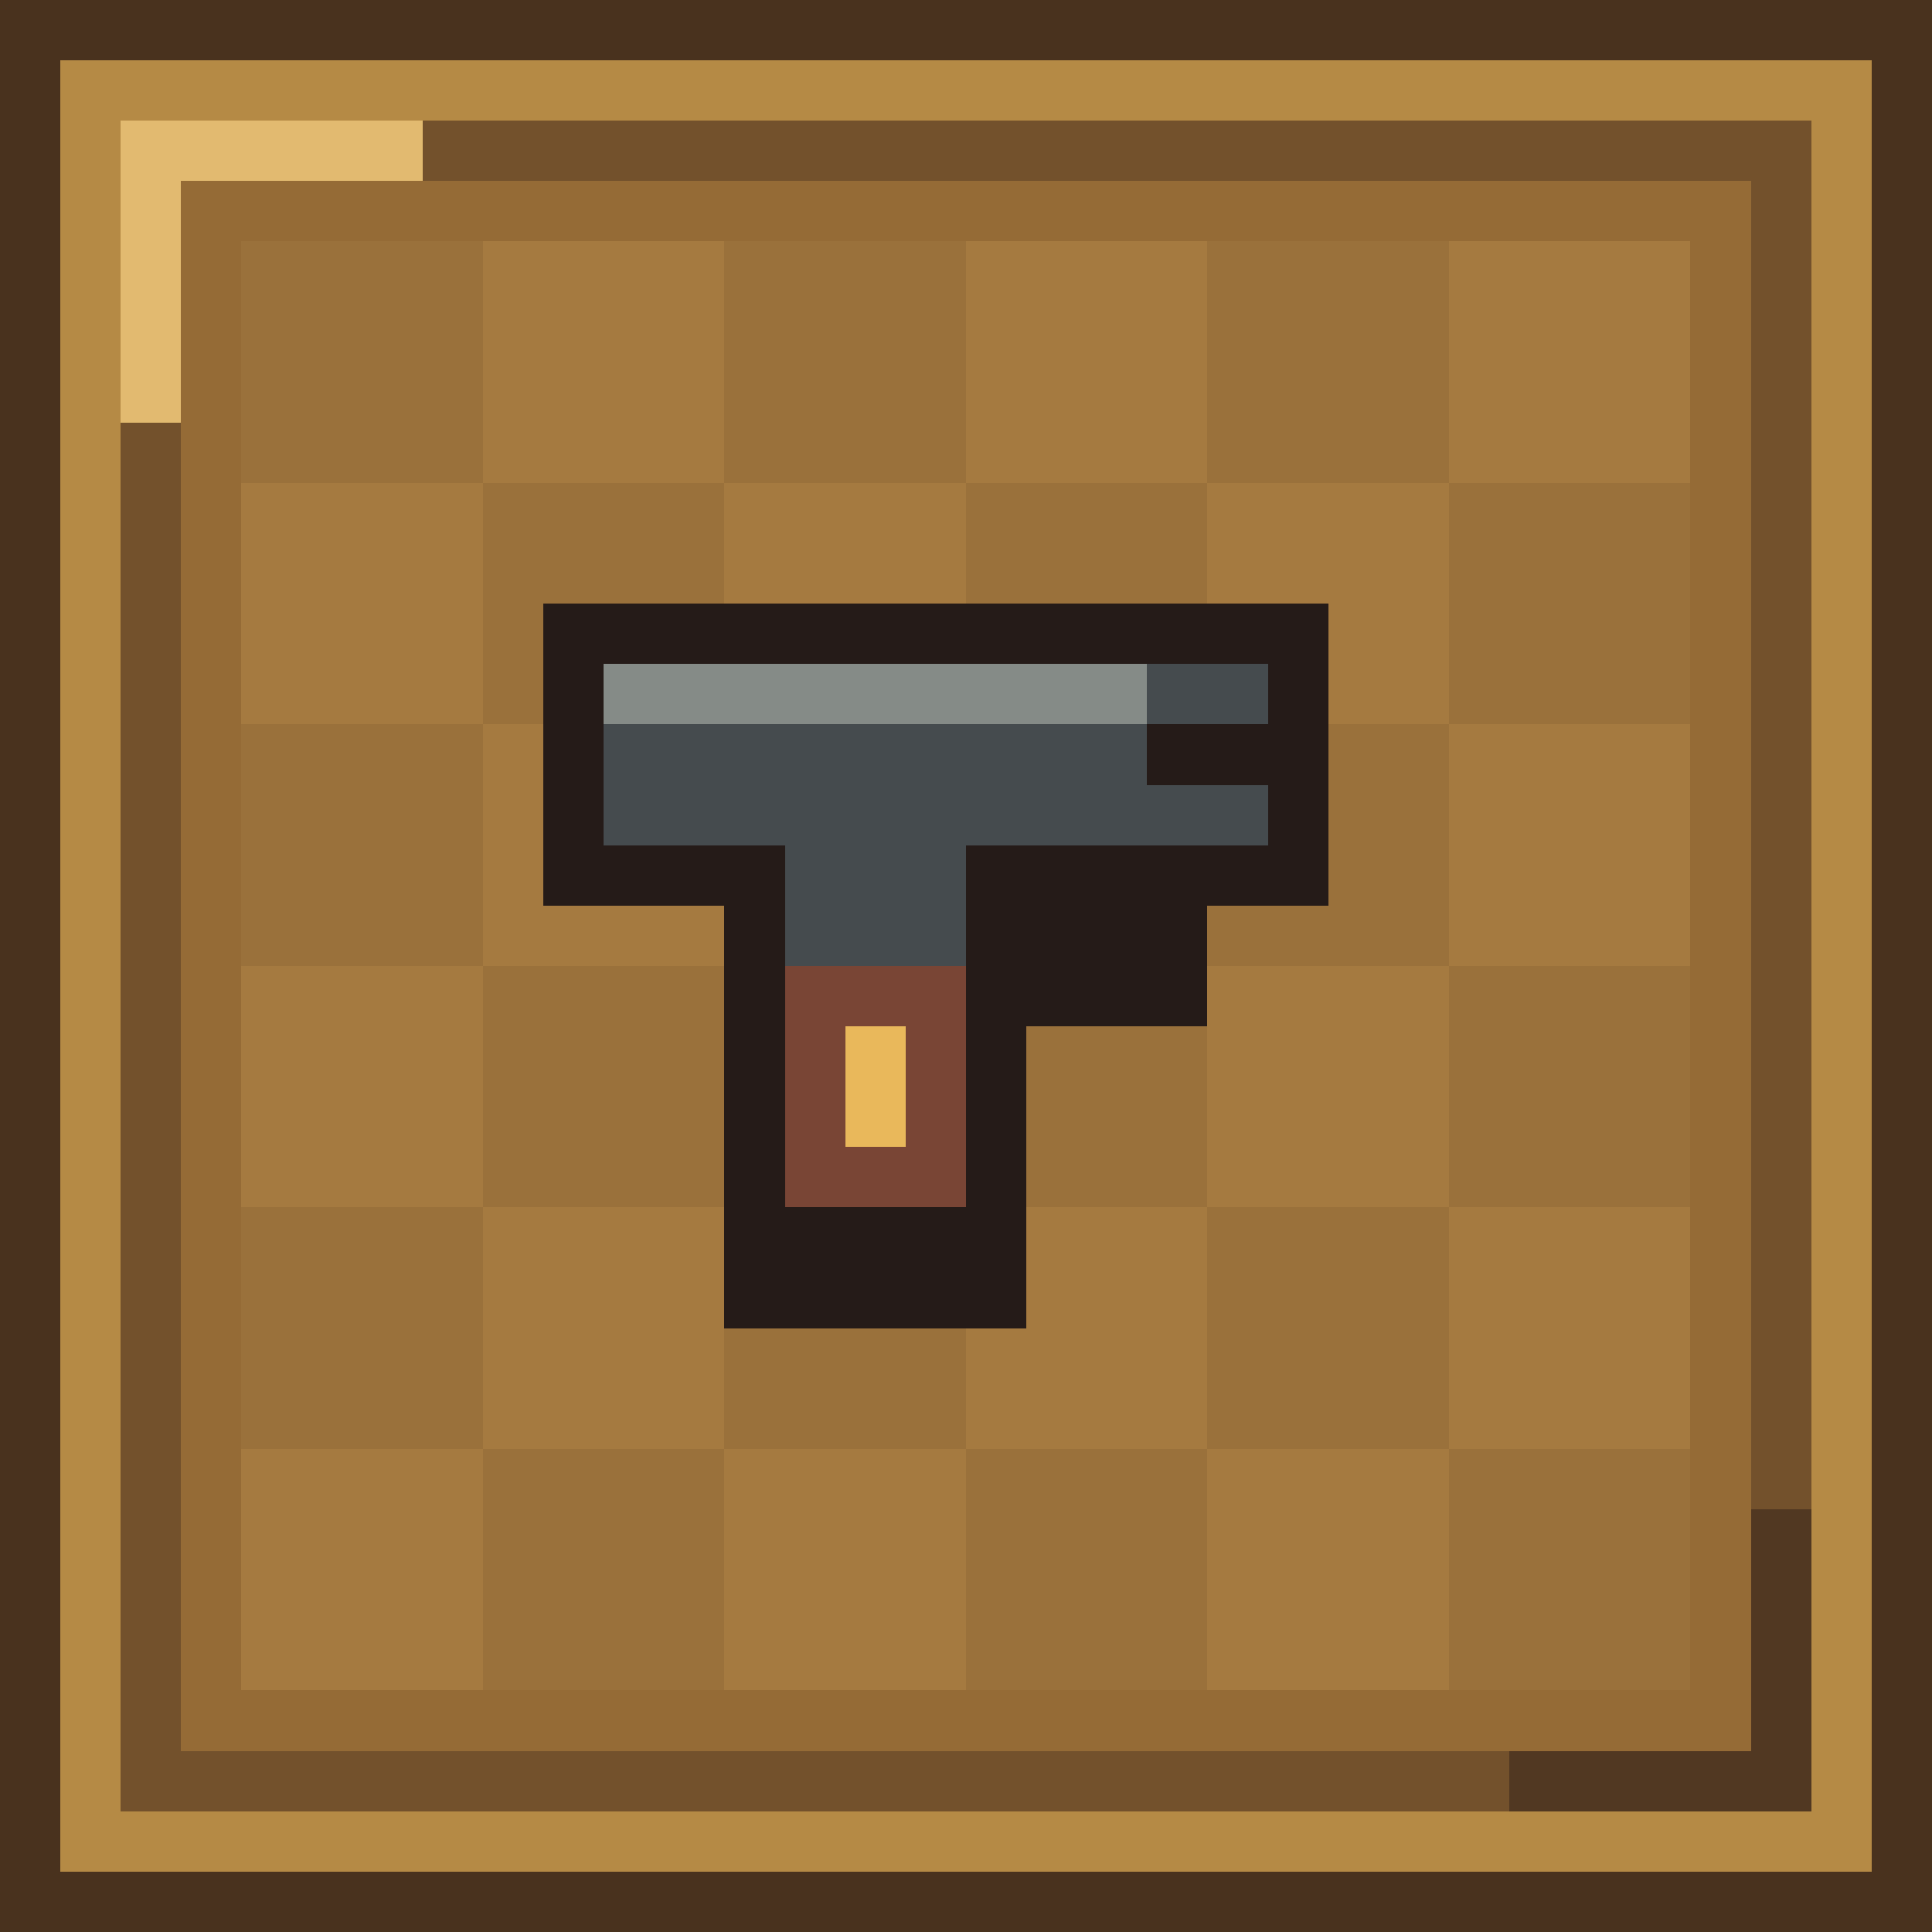
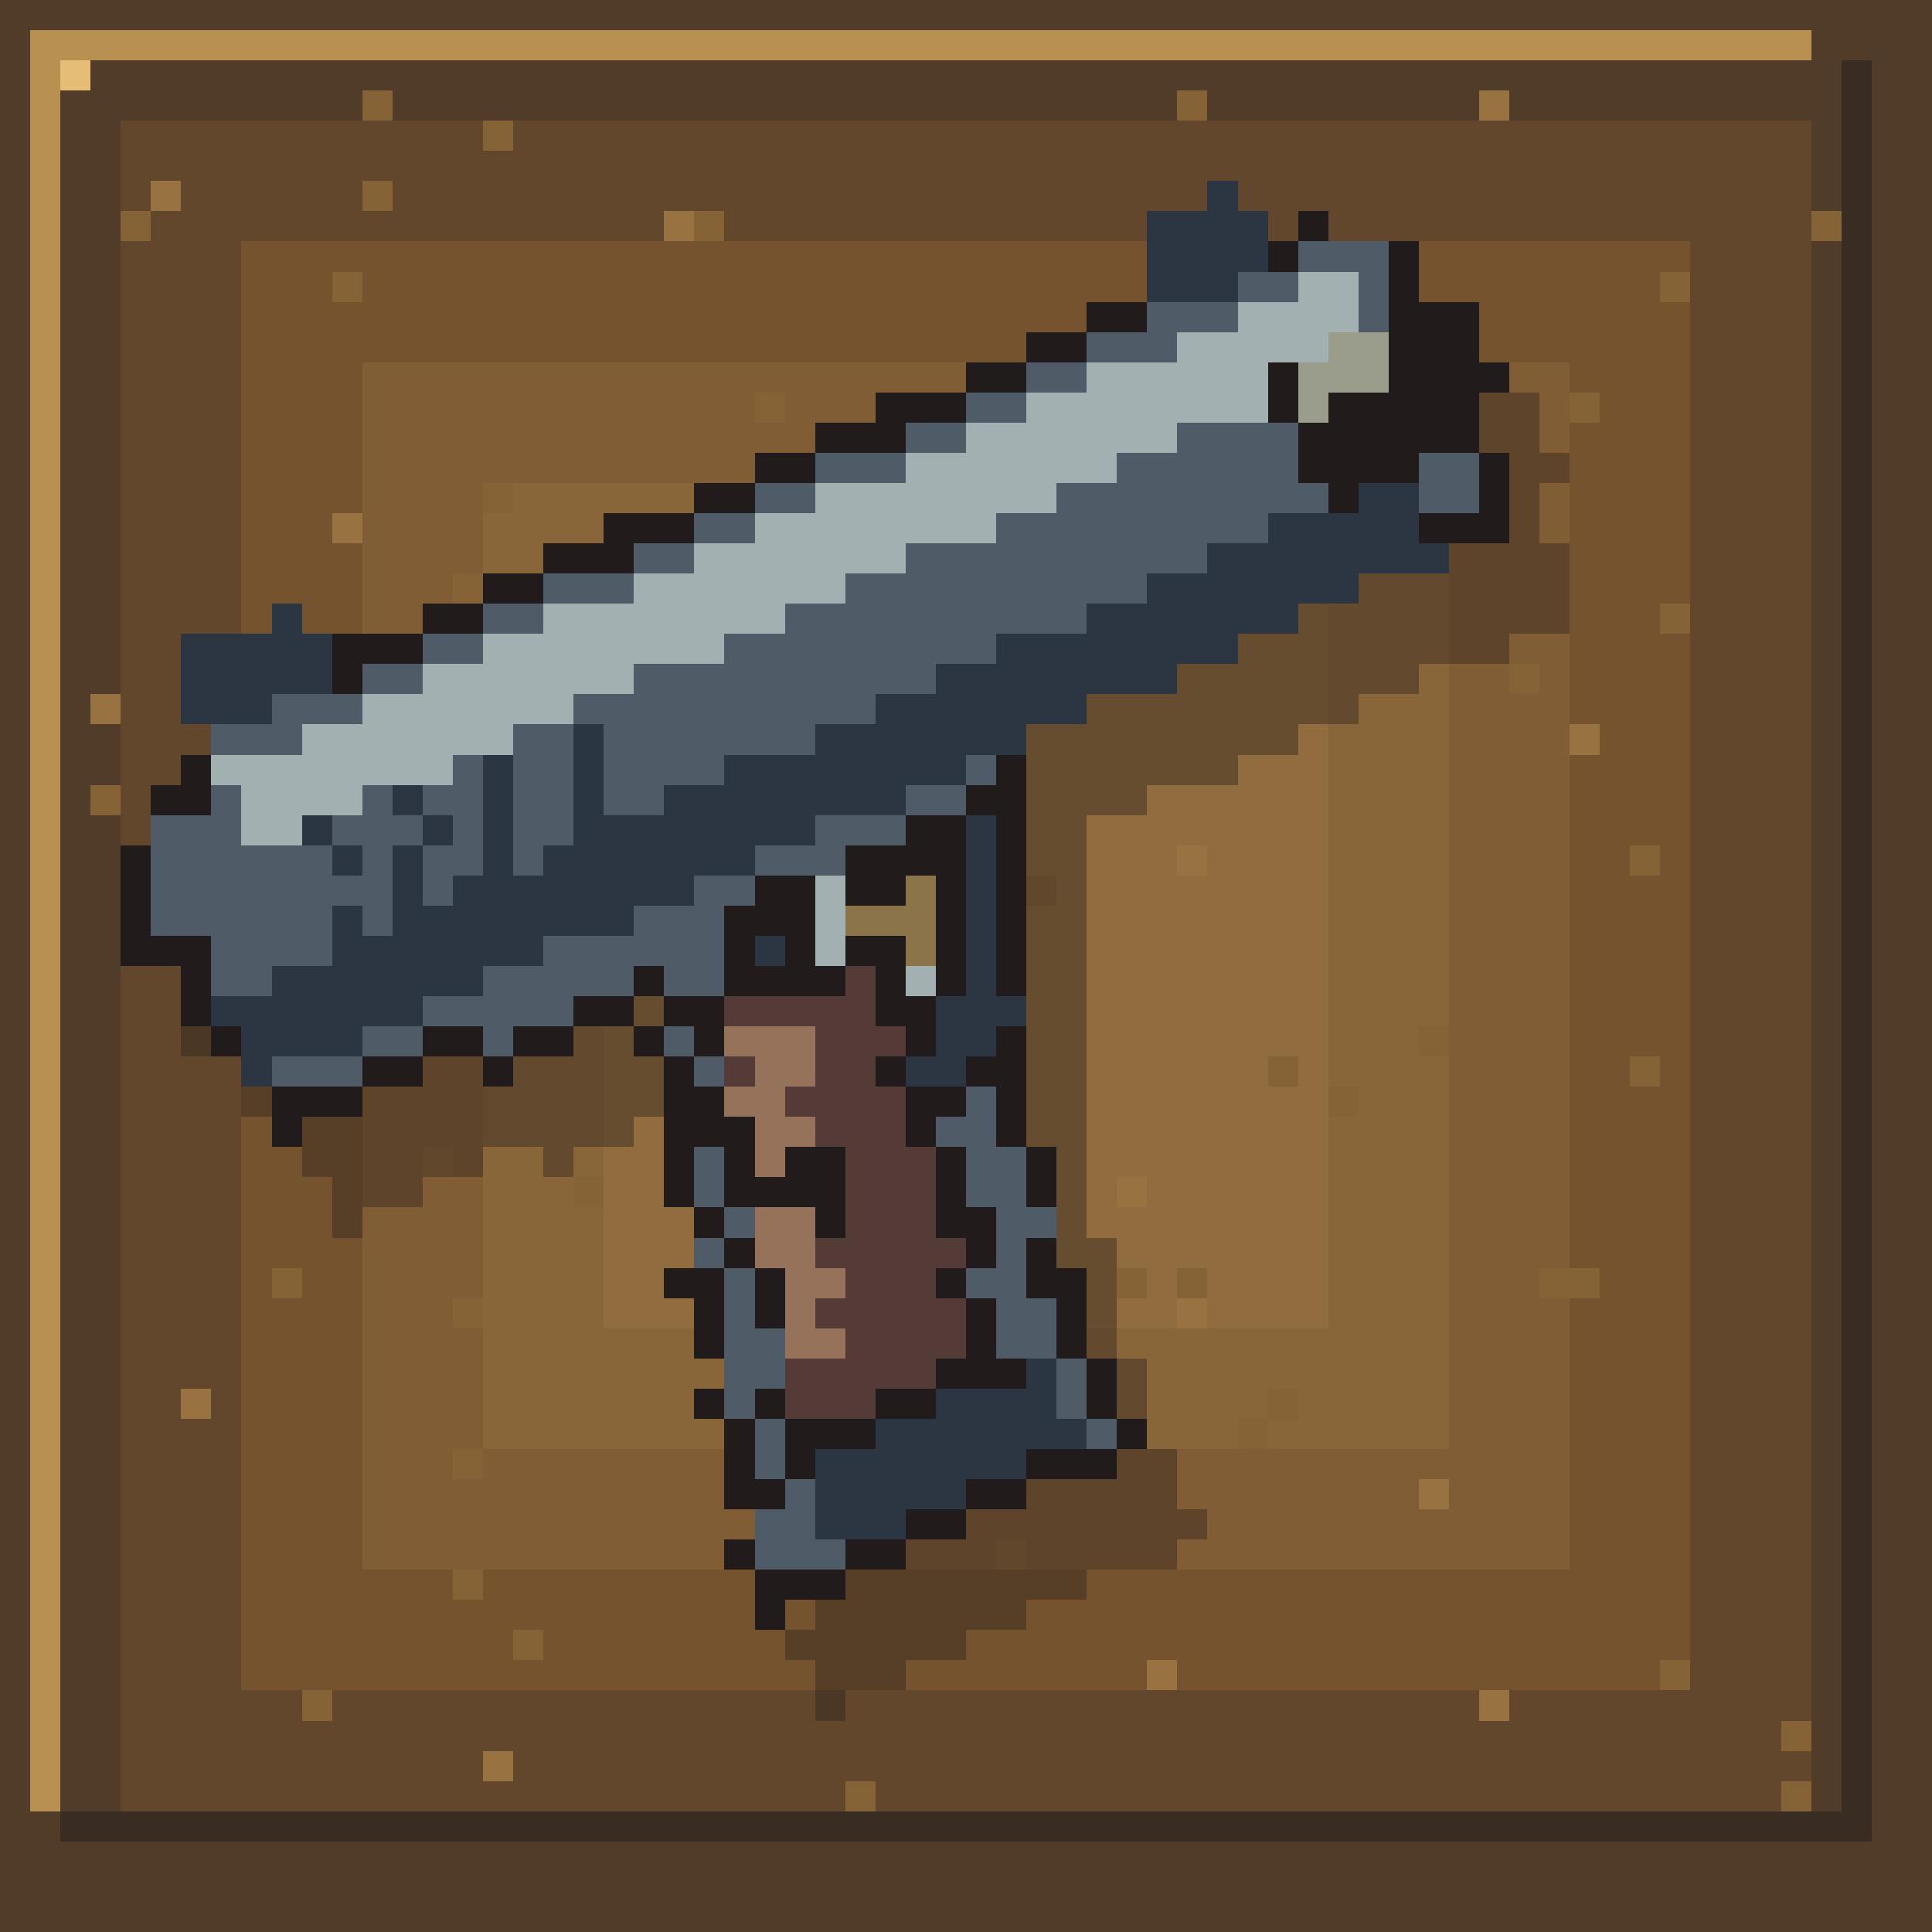
- <svg xmlns="http://www.w3.org/2000/svg" viewBox="0 0 32 32" width="32" height="32" shape-rendering="crispEdges">
-   <rect x="0" y="0" width="32" height="32" fill="#49321e" />
-   <rect x="1" y="1" width="30" height="30" fill="#b58a45" />
-   <rect x="2" y="2" width="28" height="28" fill="#73512c" />
-   <rect x="3" y="3" width="26" height="26" fill="#956b36" />
-   <rect x="4" y="4" width="24" height="24" fill="#a57a40" />
-   <rect x="4" y="4" width="4" height="4" fill="#9a713b" />
-   <rect x="12" y="4" width="4" height="4" fill="#9a713b" />
-   <rect x="20" y="4" width="4" height="4" fill="#9a713b" />
-   <rect x="8" y="8" width="4" height="4" fill="#9a713b" />
-   <rect x="16" y="8" width="4" height="4" fill="#9a713b" />
-   <rect x="24" y="8" width="4" height="4" fill="#9a713b" />
-   <rect x="4" y="12" width="4" height="4" fill="#9a713b" />
-   <rect x="12" y="12" width="4" height="4" fill="#9a713b" />
-   <rect x="20" y="12" width="4" height="4" fill="#9a713b" />
-   <rect x="8" y="16" width="4" height="4" fill="#9a713b" />
-   <rect x="16" y="16" width="4" height="4" fill="#9a713b" />
-   <rect x="24" y="16" width="4" height="4" fill="#9a713b" />
-   <rect x="4" y="20" width="4" height="4" fill="#9a713b" />
-   <rect x="12" y="20" width="4" height="4" fill="#9a713b" />
-   <rect x="20" y="20" width="4" height="4" fill="#9a713b" />
-   <rect x="8" y="24" width="4" height="4" fill="#9a713b" />
-   <rect x="16" y="24" width="4" height="4" fill="#9a713b" />
-   <rect x="24" y="24" width="4" height="4" fill="#9a713b" />
-   <rect x="2" y="2" width="5" height="1" fill="#e2ba70" />
-   <rect x="2" y="2" width="1" height="5" fill="#e2ba70" />
-   <rect x="25" y="29" width="5" height="1" fill="#513822" />
-   <rect x="29" y="25" width="1" height="5" fill="#513822" />
-   <rect x="9" y="10" width="13" height="5" fill="#251b18" />
-   <rect x="12" y="14" width="5" height="8" fill="#251b18" />
-   <rect x="17" y="14" width="3" height="3" fill="#251b18" />
-   <rect x="10" y="11" width="11" height="3" fill="#454b4e" />
-   <rect x="13" y="14" width="3" height="6" fill="#454b4e" />
-   <rect x="10" y="11" width="9" height="1" fill="#858b87" />
-   <rect x="13" y="16" width="3" height="4" fill="#794535" />
-   <rect x="14" y="17" width="1" height="2" fill="#e9b85b" />
-   <rect x="19" y="12" width="2" height="1" fill="#251b18" />
+ <svg xmlns="http://www.w3.org/2000/svg" viewBox="0 0 64 64" width="64" height="64" shape-rendering="crispEdges">
+   <rect x="0" y="0" width="64" height="1" fill="#513c29" />
+   <rect x="0" y="1" width="1" height="59" fill="#513c29" />
+   <rect x="1" y="1" width="59" height="1" fill="#b89051" />
+   <rect x="60" y="1" width="4" height="1" fill="#513c29" />
+   <rect x="1" y="2" width="1" height="58" fill="#b89051" />
+   <rect x="2" y="2" width="1" height="1" fill="#e5bd76" />
+   <rect x="3" y="2" width="58" height="1" fill="#513c29" />
+   <rect x="61" y="2" width="1" height="58" fill="#392c23" />
+   <rect x="62" y="2" width="2" height="59" fill="#513c29" />
+   <rect x="2" y="3" width="10" height="1" fill="#513c29" />
+   <rect x="12" y="3" width="1" height="1" fill="#866237" />
+   <rect x="13" y="3" width="26" height="1" fill="#513c29" />
+   <rect x="39" y="3" width="1" height="1" fill="#866237" />
+   <rect x="40" y="3" width="9" height="1" fill="#513c29" />
+   <rect x="49" y="3" width="1" height="1" fill="#987241" />
+   <rect x="50" y="3" width="11" height="1" fill="#513c29" />
+   <rect x="2" y="4" width="2" height="19" fill="#513c29" />
+   <rect x="4" y="4" width="12" height="1" fill="#62472d" />
+   <rect x="16" y="4" width="1" height="1" fill="#866237" />
+   <rect x="17" y="4" width="43" height="1" fill="#62472d" />
+   <rect x="60" y="4" width="1" height="3" fill="#513c29" />
+   <rect x="4" y="5" width="56" height="1" fill="#62472d" />
+   <rect x="4" y="6" width="1" height="1" fill="#62472d" />
+   <rect x="5" y="6" width="1" height="1" fill="#987241" />
+   <rect x="6" y="6" width="6" height="1" fill="#62472d" />
+   <rect x="12" y="6" width="1" height="1" fill="#866237" />
+   <rect x="13" y="6" width="27" height="1" fill="#62472d" />
+   <rect x="40" y="6" width="1" height="1" fill="#2c3542" />
+   <rect x="41" y="6" width="19" height="1" fill="#62472d" />
+   <rect x="4" y="7" width="1" height="1" fill="#866237" />
+   <rect x="5" y="7" width="17" height="1" fill="#62472d" />
+   <rect x="22" y="7" width="1" height="1" fill="#987241" />
+   <rect x="23" y="7" width="1" height="1" fill="#866237" />
+   <rect x="24" y="7" width="14" height="1" fill="#62472d" />
+   <rect x="38" y="7" width="4" height="2" fill="#2c3542" />
+   <rect x="42" y="7" width="1" height="1" fill="#62472d" />
+   <rect x="43" y="7" width="1" height="1" fill="#211b1b" />
+   <rect x="44" y="7" width="16" height="1" fill="#62472d" />
+   <rect x="60" y="7" width="1" height="1" fill="#866237" />
+   <rect x="4" y="8" width="4" height="13" fill="#62472d" />
+   <rect x="8" y="8" width="30" height="1" fill="#75532f" />
+   <rect x="42" y="8" width="1" height="1" fill="#211b1b" />
+   <rect x="43" y="8" width="3" height="1" fill="#505b68" />
+   <rect x="46" y="8" width="1" height="2" fill="#211b1b" />
+   <rect x="47" y="8" width="9" height="1" fill="#75532f" />
+   <rect x="56" y="8" width="4" height="48" fill="#62472d" />
+   <rect x="60" y="8" width="1" height="52" fill="#513c29" />
+   <rect x="8" y="9" width="3" height="1" fill="#75532f" />
+   <rect x="11" y="9" width="1" height="1" fill="#866237" />
+   <rect x="12" y="9" width="26" height="1" fill="#75532f" />
+   <rect x="38" y="9" width="3" height="1" fill="#2c3542" />
+   <rect x="41" y="9" width="2" height="1" fill="#505b68" />
+   <rect x="43" y="9" width="2" height="1" fill="#a2b0b1" />
+   <rect x="45" y="9" width="1" height="2" fill="#505b68" />
+   <rect x="47" y="9" width="8" height="1" fill="#75532f" />
+   <rect x="55" y="9" width="1" height="1" fill="#866237" />
+   <rect x="8" y="10" width="28" height="1" fill="#75532f" />
+   <rect x="36" y="10" width="2" height="1" fill="#211b1b" />
+   <rect x="38" y="10" width="3" height="1" fill="#505b68" />
+   <rect x="41" y="10" width="4" height="1" fill="#a2b0b1" />
+   <rect x="46" y="10" width="3" height="2" fill="#211b1b" />
+   <rect x="49" y="10" width="7" height="2" fill="#75532f" />
+   <rect x="8" y="11" width="26" height="1" fill="#75532f" />
+   <rect x="34" y="11" width="2" height="1" fill="#211b1b" />
+   <rect x="36" y="11" width="3" height="1" fill="#505b68" />
+   <rect x="39" y="11" width="5" height="1" fill="#a2b0b1" />
+   <rect x="44" y="11" width="2" height="1" fill="#9b9d8c" />
+   <rect x="8" y="12" width="4" height="5" fill="#75532f" />
+   <rect x="12" y="12" width="20" height="1" fill="#805d35" />
+   <rect x="32" y="12" width="2" height="1" fill="#211b1b" />
+   <rect x="34" y="12" width="2" height="1" fill="#505b68" />
+   <rect x="36" y="12" width="6" height="1" fill="#a2b0b1" />
+   <rect x="42" y="12" width="1" height="2" fill="#211b1b" />
+   <rect x="43" y="12" width="3" height="1" fill="#9b9d8c" />
+   <rect x="46" y="12" width="4" height="1" fill="#211b1b" />
+   <rect x="50" y="12" width="2" height="1" fill="#805d35" />
+   <rect x="52" y="12" width="4" height="1" fill="#75532f" />
+   <rect x="12" y="13" width="13" height="1" fill="#805d35" />
+   <rect x="25" y="13" width="1" height="1" fill="#866237" />
+   <rect x="26" y="13" width="3" height="1" fill="#805d35" />
+   <rect x="29" y="13" width="3" height="1" fill="#211b1b" />
+   <rect x="32" y="13" width="2" height="1" fill="#505b68" />
+   <rect x="34" y="13" width="8" height="1" fill="#a2b0b1" />
+   <rect x="43" y="13" width="1" height="1" fill="#9b9d8c" />
+   <rect x="44" y="13" width="5" height="1" fill="#211b1b" />
+   <rect x="49" y="13" width="2" height="2" fill="#5d442a" />
+   <rect x="51" y="13" width="1" height="2" fill="#805d35" />
+   <rect x="52" y="13" width="1" height="1" fill="#866237" />
+   <rect x="53" y="13" width="3" height="1" fill="#75532f" />
+   <rect x="12" y="14" width="15" height="1" fill="#805d35" />
+   <rect x="27" y="14" width="3" height="1" fill="#211b1b" />
+   <rect x="30" y="14" width="2" height="1" fill="#505b68" />
+   <rect x="32" y="14" width="7" height="1" fill="#a2b0b1" />
+   <rect x="39" y="14" width="4" height="1" fill="#505b68" />
+   <rect x="43" y="14" width="6" height="1" fill="#211b1b" />
+   <rect x="52" y="14" width="4" height="6" fill="#75532f" />
+   <rect x="12" y="15" width="13" height="1" fill="#805d35" />
+   <rect x="25" y="15" width="2" height="1" fill="#211b1b" />
+   <rect x="27" y="15" width="3" height="1" fill="#505b68" />
+   <rect x="30" y="15" width="7" height="1" fill="#a2b0b1" />
+   <rect x="37" y="15" width="6" height="1" fill="#505b68" />
+   <rect x="43" y="15" width="4" height="1" fill="#211b1b" />
+   <rect x="47" y="15" width="2" height="2" fill="#505b68" />
+   <rect x="49" y="15" width="1" height="2" fill="#211b1b" />
+   <rect x="50" y="15" width="2" height="1" fill="#5d442a" />
+   <rect x="12" y="16" width="4" height="3" fill="#805d35" />
+   <rect x="16" y="16" width="1" height="1" fill="#866237" />
+   <rect x="17" y="16" width="6" height="1" fill="#89653a" />
+   <rect x="23" y="16" width="2" height="1" fill="#211b1b" />
+   <rect x="25" y="16" width="2" height="1" fill="#505b68" />
+   <rect x="27" y="16" width="8" height="1" fill="#a2b0b1" />
+   <rect x="35" y="16" width="9" height="1" fill="#505b68" />
+   <rect x="44" y="16" width="1" height="1" fill="#211b1b" />
+   <rect x="45" y="16" width="2" height="1" fill="#2c3542" />
+   <rect x="50" y="16" width="1" height="2" fill="#5d442a" />
+   <rect x="51" y="16" width="1" height="2" fill="#805d35" />
+   <rect x="8" y="17" width="3" height="1" fill="#75532f" />
+   <rect x="11" y="17" width="1" height="1" fill="#987241" />
+   <rect x="16" y="17" width="4" height="1" fill="#89653a" />
+   <rect x="20" y="17" width="3" height="1" fill="#211b1b" />
+   <rect x="23" y="17" width="2" height="1" fill="#505b68" />
+   <rect x="25" y="17" width="8" height="1" fill="#a2b0b1" />
+   <rect x="33" y="17" width="9" height="1" fill="#505b68" />
+   <rect x="42" y="17" width="5" height="1" fill="#2c3542" />
+   <rect x="47" y="17" width="3" height="1" fill="#211b1b" />
+   <rect x="8" y="18" width="4" height="2" fill="#75532f" />
+   <rect x="16" y="18" width="2" height="1" fill="#89653a" />
+   <rect x="18" y="18" width="3" height="1" fill="#211b1b" />
+   <rect x="21" y="18" width="2" height="1" fill="#505b68" />
+   <rect x="23" y="18" width="7" height="1" fill="#a2b0b1" />
+   <rect x="30" y="18" width="10" height="1" fill="#505b68" />
+   <rect x="40" y="18" width="8" height="1" fill="#2c3542" />
+   <rect x="48" y="18" width="4" height="3" fill="#5d442a" />
+   <rect x="12" y="19" width="3" height="1" fill="#805d35" />
+   <rect x="15" y="19" width="1" height="1" fill="#866237" />
+   <rect x="16" y="19" width="2" height="1" fill="#211b1b" />
+   <rect x="18" y="19" width="3" height="1" fill="#505b68" />
+   <rect x="21" y="19" width="7" height="1" fill="#a2b0b1" />
+   <rect x="28" y="19" width="10" height="1" fill="#505b68" />
+   <rect x="38" y="19" width="7" height="1" fill="#2c3542" />
+   <rect x="45" y="19" width="3" height="1" fill="#63492d" />
+   <rect x="8" y="20" width="1" height="1" fill="#75532f" />
+   <rect x="9" y="20" width="1" height="1" fill="#2c3542" />
+   <rect x="10" y="20" width="2" height="1" fill="#75532f" />
+   <rect x="12" y="20" width="2" height="1" fill="#805d35" />
+   <rect x="14" y="20" width="2" height="1" fill="#211b1b" />
+   <rect x="16" y="20" width="2" height="1" fill="#505b68" />
+   <rect x="18" y="20" width="8" height="1" fill="#a2b0b1" />
+   <rect x="26" y="20" width="10" height="1" fill="#505b68" />
+   <rect x="36" y="20" width="7" height="1" fill="#2c3542" />
+   <rect x="43" y="20" width="1" height="1" fill="#674d2f" />
+   <rect x="44" y="20" width="4" height="2" fill="#63492d" />
+   <rect x="52" y="20" width="3" height="1" fill="#75532f" />
+   <rect x="55" y="20" width="1" height="1" fill="#866237" />
+   <rect x="4" y="21" width="2" height="3" fill="#62472d" />
+   <rect x="6" y="21" width="5" height="2" fill="#2c3542" />
+   <rect x="11" y="21" width="3" height="1" fill="#211b1b" />
+   <rect x="14" y="21" width="2" height="1" fill="#505b68" />
+   <rect x="16" y="21" width="8" height="1" fill="#a2b0b1" />
+   <rect x="24" y="21" width="9" height="1" fill="#505b68" />
+   <rect x="33" y="21" width="8" height="1" fill="#2c3542" />
+   <rect x="41" y="21" width="3" height="1" fill="#674d2f" />
+   <rect x="48" y="21" width="2" height="1" fill="#5d442a" />
+   <rect x="50" y="21" width="2" height="1" fill="#805d35" />
+   <rect x="52" y="21" width="4" height="3" fill="#75532f" />
+   <rect x="11" y="22" width="1" height="1" fill="#211b1b" />
+   <rect x="12" y="22" width="2" height="1" fill="#505b68" />
+   <rect x="14" y="22" width="7" height="1" fill="#a2b0b1" />
+   <rect x="21" y="22" width="10" height="1" fill="#505b68" />
+   <rect x="31" y="22" width="8" height="1" fill="#2c3542" />
+   <rect x="39" y="22" width="5" height="1" fill="#674d2f" />
+   <rect x="44" y="22" width="3" height="1" fill="#63492d" />
+   <rect x="47" y="22" width="1" height="1" fill="#89653a" />
+   <rect x="48" y="22" width="2" height="1" fill="#805d35" />
+   <rect x="50" y="22" width="1" height="1" fill="#866237" />
+   <rect x="51" y="22" width="1" height="1" fill="#805d35" />
+   <rect x="2" y="23" width="1" height="1" fill="#513c29" />
+   <rect x="3" y="23" width="1" height="1" fill="#987241" />
+   <rect x="6" y="23" width="3" height="1" fill="#2c3542" />
+   <rect x="9" y="23" width="3" height="1" fill="#505b68" />
+   <rect x="12" y="23" width="7" height="1" fill="#a2b0b1" />
+   <rect x="19" y="23" width="10" height="1" fill="#505b68" />
+   <rect x="29" y="23" width="7" height="1" fill="#2c3542" />
+   <rect x="36" y="23" width="8" height="1" fill="#674d2f" />
+   <rect x="44" y="23" width="1" height="1" fill="#63492d" />
+   <rect x="45" y="23" width="3" height="1" fill="#89653a" />
+   <rect x="48" y="23" width="4" height="19" fill="#805d35" />
+   <rect x="2" y="24" width="2" height="2" fill="#513c29" />
+   <rect x="4" y="24" width="3" height="1" fill="#62472d" />
+   <rect x="7" y="24" width="3" height="1" fill="#505b68" />
+   <rect x="10" y="24" width="7" height="1" fill="#a2b0b1" />
+   <rect x="17" y="24" width="2" height="4" fill="#505b68" />
+   <rect x="19" y="24" width="1" height="3" fill="#2c3542" />
+   <rect x="20" y="24" width="7" height="1" fill="#505b68" />
+   <rect x="27" y="24" width="7" height="1" fill="#2c3542" />
+   <rect x="34" y="24" width="9" height="1" fill="#674d2f" />
+   <rect x="43" y="24" width="1" height="1" fill="#906c3e" />
+   <rect x="44" y="24" width="4" height="10" fill="#89653a" />
+   <rect x="52" y="24" width="1" height="1" fill="#987241" />
+   <rect x="53" y="24" width="3" height="1" fill="#75532f" />
+   <rect x="4" y="25" width="2" height="1" fill="#62472d" />
+   <rect x="6" y="25" width="1" height="1" fill="#211b1b" />
+   <rect x="7" y="25" width="8" height="1" fill="#a2b0b1" />
+   <rect x="15" y="25" width="1" height="1" fill="#505b68" />
+   <rect x="16" y="25" width="1" height="4" fill="#2c3542" />
+   <rect x="20" y="25" width="4" height="1" fill="#505b68" />
+   <rect x="24" y="25" width="8" height="1" fill="#2c3542" />
+   <rect x="32" y="25" width="1" height="1" fill="#505b68" />
+   <rect x="33" y="25" width="1" height="1" fill="#211b1b" />
+   <rect x="34" y="25" width="7" height="1" fill="#674d2f" />
+   <rect x="41" y="25" width="3" height="1" fill="#906c3e" />
+   <rect x="52" y="25" width="4" height="3" fill="#75532f" />
+   <rect x="2" y="26" width="1" height="1" fill="#513c29" />
+   <rect x="3" y="26" width="1" height="1" fill="#866237" />
+   <rect x="4" y="26" width="1" height="2" fill="#62472d" />
+   <rect x="5" y="26" width="2" height="1" fill="#211b1b" />
+   <rect x="7" y="26" width="1" height="1" fill="#505b68" />
+   <rect x="8" y="26" width="4" height="1" fill="#a2b0b1" />
+   <rect x="12" y="26" width="1" height="1" fill="#505b68" />
+   <rect x="13" y="26" width="1" height="1" fill="#2c3542" />
+   <rect x="14" y="26" width="2" height="1" fill="#505b68" />
+   <rect x="20" y="26" width="2" height="1" fill="#505b68" />
+   <rect x="22" y="26" width="8" height="1" fill="#2c3542" />
+   <rect x="30" y="26" width="2" height="1" fill="#505b68" />
+   <rect x="32" y="26" width="2" height="1" fill="#211b1b" />
+   <rect x="34" y="26" width="4" height="1" fill="#674d2f" />
+   <rect x="38" y="26" width="6" height="1" fill="#906c3e" />
+   <rect x="2" y="27" width="2" height="33" fill="#513c29" />
+   <rect x="5" y="27" width="3" height="1" fill="#505b68" />
+   <rect x="8" y="27" width="2" height="1" fill="#a2b0b1" />
+   <rect x="10" y="27" width="1" height="1" fill="#2c3542" />
+   <rect x="11" y="27" width="3" height="1" fill="#505b68" />
+   <rect x="14" y="27" width="1" height="1" fill="#2c3542" />
+   <rect x="15" y="27" width="1" height="1" fill="#505b68" />
+   <rect x="19" y="27" width="8" height="1" fill="#2c3542" />
+   <rect x="27" y="27" width="3" height="1" fill="#505b68" />
+   <rect x="30" y="27" width="2" height="1" fill="#211b1b" />
+   <rect x="32" y="27" width="1" height="6" fill="#2c3542" />
+   <rect x="33" y="27" width="1" height="6" fill="#211b1b" />
+   <rect x="34" y="27" width="2" height="2" fill="#674d2f" />
+   <rect x="36" y="27" width="8" height="1" fill="#906c3e" />
+   <rect x="4" y="28" width="1" height="3" fill="#211b1b" />
+   <rect x="5" y="28" width="6" height="1" fill="#505b68" />
+   <rect x="11" y="28" width="1" height="1" fill="#2c3542" />
+   <rect x="12" y="28" width="1" height="1" fill="#505b68" />
+   <rect x="13" y="28" width="1" height="2" fill="#2c3542" />
+   <rect x="14" y="28" width="2" height="1" fill="#505b68" />
+   <rect x="17" y="28" width="1" height="1" fill="#505b68" />
+   <rect x="18" y="28" width="7" height="1" fill="#2c3542" />
+   <rect x="25" y="28" width="3" height="1" fill="#505b68" />
+   <rect x="28" y="28" width="4" height="1" fill="#211b1b" />
+   <rect x="36" y="28" width="3" height="1" fill="#906c3e" />
+   <rect x="39" y="28" width="1" height="1" fill="#987241" />
+   <rect x="40" y="28" width="4" height="1" fill="#906c3e" />
+   <rect x="52" y="28" width="2" height="1" fill="#75532f" />
+   <rect x="54" y="28" width="1" height="1" fill="#866237" />
+   <rect x="55" y="28" width="1" height="1" fill="#75532f" />
+   <rect x="5" y="29" width="8" height="1" fill="#505b68" />
+   <rect x="14" y="29" width="1" height="1" fill="#505b68" />
+   <rect x="15" y="29" width="8" height="1" fill="#2c3542" />
+   <rect x="23" y="29" width="2" height="1" fill="#505b68" />
+   <rect x="25" y="29" width="2" height="1" fill="#211b1b" />
+   <rect x="27" y="29" width="1" height="3" fill="#a2b0b1" />
+   <rect x="28" y="29" width="2" height="1" fill="#211b1b" />
+   <rect x="30" y="29" width="1" height="1" fill="#8c744a" />
+   <rect x="31" y="29" width="1" height="4" fill="#211b1b" />
+   <rect x="34" y="29" width="1" height="1" fill="#61472b" />
+   <rect x="35" y="29" width="1" height="1" fill="#674d2f" />
+   <rect x="36" y="29" width="8" height="6" fill="#906c3e" />
+   <rect x="52" y="29" width="4" height="6" fill="#75532f" />
+   <rect x="5" y="30" width="6" height="1" fill="#505b68" />
+   <rect x="11" y="30" width="1" height="1" fill="#2c3542" />
+   <rect x="12" y="30" width="1" height="1" fill="#505b68" />
+   <rect x="13" y="30" width="8" height="1" fill="#2c3542" />
+   <rect x="21" y="30" width="3" height="1" fill="#505b68" />
+   <rect x="24" y="30" width="3" height="1" fill="#211b1b" />
+   <rect x="28" y="30" width="3" height="1" fill="#8c744a" />
+   <rect x="34" y="30" width="2" height="8" fill="#674d2f" />
+   <rect x="4" y="31" width="3" height="1" fill="#211b1b" />
+   <rect x="7" y="31" width="4" height="1" fill="#505b68" />
+   <rect x="11" y="31" width="7" height="1" fill="#2c3542" />
+   <rect x="18" y="31" width="6" height="1" fill="#505b68" />
+   <rect x="24" y="31" width="1" height="1" fill="#211b1b" />
+   <rect x="25" y="31" width="1" height="1" fill="#2c3542" />
+   <rect x="26" y="31" width="1" height="1" fill="#211b1b" />
+   <rect x="28" y="31" width="2" height="1" fill="#211b1b" />
+   <rect x="30" y="31" width="1" height="1" fill="#8c744a" />
+   <rect x="4" y="32" width="2" height="3" fill="#62472d" />
+   <rect x="6" y="32" width="1" height="2" fill="#211b1b" />
+   <rect x="7" y="32" width="2" height="1" fill="#505b68" />
+   <rect x="9" y="32" width="7" height="1" fill="#2c3542" />
+   <rect x="16" y="32" width="5" height="1" fill="#505b68" />
+   <rect x="21" y="32" width="1" height="1" fill="#211b1b" />
+   <rect x="22" y="32" width="2" height="1" fill="#505b68" />
+   <rect x="24" y="32" width="4" height="1" fill="#211b1b" />
+   <rect x="28" y="32" width="1" height="1" fill="#553b38" />
+   <rect x="29" y="32" width="1" height="1" fill="#211b1b" />
+   <rect x="30" y="32" width="1" height="1" fill="#a2b0b1" />
+   <rect x="7" y="33" width="7" height="1" fill="#2c3542" />
+   <rect x="14" y="33" width="5" height="1" fill="#505b68" />
+   <rect x="19" y="33" width="2" height="1" fill="#211b1b" />
+   <rect x="21" y="33" width="1" height="1" fill="#674d2f" />
+   <rect x="22" y="33" width="2" height="1" fill="#211b1b" />
+   <rect x="24" y="33" width="5" height="1" fill="#553b38" />
+   <rect x="29" y="33" width="2" height="1" fill="#211b1b" />
+   <rect x="31" y="33" width="3" height="1" fill="#2c3542" />
+   <rect x="6" y="34" width="1" height="1" fill="#4b3725" />
+   <rect x="7" y="34" width="1" height="1" fill="#211b1b" />
+   <rect x="8" y="34" width="4" height="1" fill="#2c3542" />
+   <rect x="12" y="34" width="2" height="1" fill="#505b68" />
+   <rect x="14" y="34" width="2" height="1" fill="#211b1b" />
+   <rect x="16" y="34" width="1" height="1" fill="#505b68" />
+   <rect x="17" y="34" width="2" height="1" fill="#211b1b" />
+   <rect x="19" y="34" width="1" height="1" fill="#63492d" />
+   <rect x="20" y="34" width="1" height="1" fill="#674d2f" />
+   <rect x="21" y="34" width="1" height="1" fill="#211b1b" />
+   <rect x="22" y="34" width="1" height="1" fill="#505b68" />
+   <rect x="23" y="34" width="1" height="1" fill="#211b1b" />
+   <rect x="24" y="34" width="3" height="1" fill="#97725a" />
+   <rect x="27" y="34" width="3" height="1" fill="#553b38" />
+   <rect x="30" y="34" width="1" height="1" fill="#211b1b" />
+   <rect x="31" y="34" width="2" height="1" fill="#2c3542" />
+   <rect x="33" y="34" width="1" height="1" fill="#211b1b" />
+   <rect x="44" y="34" width="3" height="1" fill="#89653a" />
+   <rect x="47" y="34" width="1" height="1" fill="#866237" />
+   <rect x="4" y="35" width="4" height="11" fill="#62472d" />
+   <rect x="8" y="35" width="1" height="1" fill="#2c3542" />
+   <rect x="9" y="35" width="3" height="1" fill="#505b68" />
+   <rect x="12" y="35" width="2" height="1" fill="#211b1b" />
+   <rect x="14" y="35" width="2" height="1" fill="#5d442a" />
+   <rect x="16" y="35" width="1" height="1" fill="#211b1b" />
+   <rect x="17" y="35" width="3" height="1" fill="#63492d" />
+   <rect x="20" y="35" width="2" height="2" fill="#674d2f" />
+   <rect x="22" y="35" width="1" height="1" fill="#211b1b" />
+   <rect x="23" y="35" width="1" height="1" fill="#505b68" />
+   <rect x="24" y="35" width="1" height="1" fill="#553b38" />
+   <rect x="25" y="35" width="2" height="1" fill="#97725a" />
+   <rect x="27" y="35" width="2" height="1" fill="#553b38" />
+   <rect x="29" y="35" width="1" height="1" fill="#211b1b" />
+   <rect x="30" y="35" width="2" height="1" fill="#2c3542" />
+   <rect x="32" y="35" width="2" height="1" fill="#211b1b" />
+   <rect x="36" y="35" width="6" height="1" fill="#906c3e" />
+   <rect x="42" y="35" width="1" height="1" fill="#866237" />
+   <rect x="43" y="35" width="1" height="1" fill="#906c3e" />
+   <rect x="44" y="35" width="4" height="1" fill="#89653a" />
+   <rect x="52" y="35" width="2" height="1" fill="#75532f" />
+   <rect x="54" y="35" width="1" height="1" fill="#866237" />
+   <rect x="55" y="35" width="1" height="1" fill="#75532f" />
+   <rect x="8" y="36" width="1" height="1" fill="#573e26" />
+   <rect x="9" y="36" width="3" height="1" fill="#211b1b" />
+   <rect x="12" y="36" width="4" height="2" fill="#5d442a" />
+   <rect x="16" y="36" width="4" height="2" fill="#63492d" />
+   <rect x="22" y="36" width="2" height="1" fill="#211b1b" />
+   <rect x="24" y="36" width="2" height="1" fill="#97725a" />
+   <rect x="26" y="36" width="4" height="1" fill="#553b38" />
+   <rect x="30" y="36" width="2" height="1" fill="#211b1b" />
+   <rect x="32" y="36" width="1" height="1" fill="#505b68" />
+   <rect x="33" y="36" width="1" height="2" fill="#211b1b" />
+   <rect x="36" y="36" width="8" height="3" fill="#906c3e" />
+   <rect x="44" y="36" width="1" height="1" fill="#866237" />
+   <rect x="45" y="36" width="3" height="1" fill="#89653a" />
+   <rect x="52" y="36" width="4" height="6" fill="#75532f" />
+   <rect x="8" y="37" width="1" height="1" fill="#75532f" />
+   <rect x="9" y="37" width="1" height="1" fill="#211b1b" />
+   <rect x="10" y="37" width="2" height="2" fill="#573e26" />
+   <rect x="20" y="37" width="1" height="1" fill="#674d2f" />
+   <rect x="21" y="37" width="1" height="1" fill="#906c3e" />
+   <rect x="22" y="37" width="3" height="1" fill="#211b1b" />
+   <rect x="25" y="37" width="2" height="1" fill="#97725a" />
+   <rect x="27" y="37" width="3" height="1" fill="#553b38" />
+   <rect x="30" y="37" width="1" height="1" fill="#211b1b" />
+   <rect x="31" y="37" width="2" height="1" fill="#505b68" />
+   <rect x="44" y="37" width="4" height="7" fill="#89653a" />
+   <rect x="8" y="38" width="2" height="1" fill="#75532f" />
+   <rect x="12" y="38" width="2" height="2" fill="#5d442a" />
+   <rect x="14" y="38" width="1" height="1" fill="#61472b" />
+   <rect x="15" y="38" width="1" height="1" fill="#5d442a" />
+   <rect x="16" y="38" width="2" height="1" fill="#89653a" />
+   <rect x="18" y="38" width="1" height="1" fill="#63492d" />
+   <rect x="19" y="38" width="1" height="1" fill="#89653a" />
+   <rect x="20" y="38" width="2" height="2" fill="#906c3e" />
+   <rect x="22" y="38" width="1" height="2" fill="#211b1b" />
+   <rect x="23" y="38" width="1" height="2" fill="#505b68" />
+   <rect x="24" y="38" width="1" height="1" fill="#211b1b" />
+   <rect x="25" y="38" width="1" height="1" fill="#97725a" />
+   <rect x="26" y="38" width="2" height="1" fill="#211b1b" />
+   <rect x="28" y="38" width="3" height="3" fill="#553b38" />
+   <rect x="31" y="38" width="1" height="2" fill="#211b1b" />
+   <rect x="32" y="38" width="2" height="2" fill="#505b68" />
+   <rect x="34" y="38" width="1" height="2" fill="#211b1b" />
+   <rect x="35" y="38" width="1" height="3" fill="#674d2f" />
+   <rect x="8" y="39" width="3" height="2" fill="#75532f" />
+   <rect x="11" y="39" width="1" height="2" fill="#573e26" />
+   <rect x="14" y="39" width="2" height="1" fill="#805d35" />
+   <rect x="16" y="39" width="3" height="1" fill="#89653a" />
+   <rect x="19" y="39" width="1" height="1" fill="#866237" />
+   <rect x="24" y="39" width="4" height="1" fill="#211b1b" />
+   <rect x="36" y="39" width="1" height="1" fill="#906c3e" />
+   <rect x="37" y="39" width="1" height="1" fill="#987241" />
+   <rect x="38" y="39" width="6" height="1" fill="#906c3e" />
+   <rect x="12" y="40" width="4" height="3" fill="#805d35" />
+   <rect x="16" y="40" width="4" height="4" fill="#89653a" />
+   <rect x="20" y="40" width="3" height="2" fill="#906c3e" />
+   <rect x="23" y="40" width="1" height="1" fill="#211b1b" />
+   <rect x="24" y="40" width="1" height="1" fill="#505b68" />
+   <rect x="25" y="40" width="2" height="2" fill="#97725a" />
+   <rect x="27" y="40" width="1" height="1" fill="#211b1b" />
+   <rect x="31" y="40" width="2" height="1" fill="#211b1b" />
+   <rect x="33" y="40" width="2" height="1" fill="#505b68" />
+   <rect x="36" y="40" width="8" height="1" fill="#906c3e" />
+   <rect x="8" y="41" width="4" height="1" fill="#75532f" />
+   <rect x="23" y="41" width="1" height="1" fill="#505b68" />
+   <rect x="24" y="41" width="1" height="1" fill="#211b1b" />
+   <rect x="27" y="41" width="5" height="1" fill="#553b38" />
+   <rect x="32" y="41" width="1" height="1" fill="#211b1b" />
+   <rect x="33" y="41" width="1" height="1" fill="#505b68" />
+   <rect x="34" y="41" width="1" height="1" fill="#211b1b" />
+   <rect x="35" y="41" width="2" height="1" fill="#674d2f" />
+   <rect x="37" y="41" width="7" height="1" fill="#906c3e" />
+   <rect x="8" y="42" width="1" height="1" fill="#75532f" />
+   <rect x="9" y="42" width="1" height="1" fill="#866237" />
+   <rect x="10" y="42" width="2" height="1" fill="#75532f" />
+   <rect x="20" y="42" width="2" height="1" fill="#906c3e" />
+   <rect x="22" y="42" width="2" height="1" fill="#211b1b" />
+   <rect x="24" y="42" width="1" height="2" fill="#505b68" />
+   <rect x="25" y="42" width="1" height="2" fill="#211b1b" />
+   <rect x="26" y="42" width="2" height="1" fill="#97725a" />
+   <rect x="28" y="42" width="3" height="1" fill="#553b38" />
+   <rect x="31" y="42" width="1" height="1" fill="#211b1b" />
+   <rect x="32" y="42" width="2" height="1" fill="#505b68" />
+   <rect x="34" y="42" width="2" height="1" fill="#211b1b" />
+   <rect x="36" y="42" width="1" height="2" fill="#674d2f" />
+   <rect x="37" y="42" width="1" height="1" fill="#866237" />
+   <rect x="38" y="42" width="1" height="1" fill="#906c3e" />
+   <rect x="39" y="42" width="1" height="1" fill="#866237" />
+   <rect x="40" y="42" width="4" height="2" fill="#906c3e" />
+   <rect x="48" y="42" width="3" height="1" fill="#805d35" />
+   <rect x="51" y="42" width="2" height="1" fill="#866237" />
+   <rect x="53" y="42" width="3" height="1" fill="#75532f" />
+   <rect x="8" y="43" width="4" height="9" fill="#75532f" />
+   <rect x="12" y="43" width="3" height="1" fill="#805d35" />
+   <rect x="15" y="43" width="1" height="1" fill="#866237" />
+   <rect x="20" y="43" width="3" height="1" fill="#906c3e" />
+   <rect x="23" y="43" width="1" height="2" fill="#211b1b" />
+   <rect x="26" y="43" width="1" height="1" fill="#97725a" />
+   <rect x="27" y="43" width="5" height="1" fill="#553b38" />
+   <rect x="32" y="43" width="1" height="2" fill="#211b1b" />
+   <rect x="33" y="43" width="2" height="2" fill="#505b68" />
+   <rect x="35" y="43" width="1" height="2" fill="#211b1b" />
+   <rect x="37" y="43" width="2" height="1" fill="#906c3e" />
+   <rect x="39" y="43" width="1" height="1" fill="#987241" />
+   <rect x="48" y="43" width="4" height="5" fill="#805d35" />
+   <rect x="52" y="43" width="4" height="9" fill="#75532f" />
+   <rect x="12" y="44" width="4" height="4" fill="#805d35" />
+   <rect x="16" y="44" width="7" height="1" fill="#89653a" />
+   <rect x="24" y="44" width="2" height="2" fill="#505b68" />
+   <rect x="26" y="44" width="2" height="1" fill="#97725a" />
+   <rect x="28" y="44" width="4" height="1" fill="#553b38" />
+   <rect x="36" y="44" width="1" height="1" fill="#63492d" />
+   <rect x="37" y="44" width="11" height="1" fill="#89653a" />
+   <rect x="16" y="45" width="8" height="1" fill="#89653a" />
+   <rect x="26" y="45" width="5" height="1" fill="#553b38" />
+   <rect x="31" y="45" width="3" height="1" fill="#211b1b" />
+   <rect x="34" y="45" width="1" height="1" fill="#2c3542" />
+   <rect x="35" y="45" width="1" height="2" fill="#505b68" />
+   <rect x="36" y="45" width="1" height="2" fill="#211b1b" />
+   <rect x="37" y="45" width="1" height="2" fill="#63492d" />
+   <rect x="38" y="45" width="10" height="1" fill="#89653a" />
+   <rect x="4" y="46" width="2" height="1" fill="#62472d" />
+   <rect x="6" y="46" width="1" height="1" fill="#987241" />
+   <rect x="7" y="46" width="1" height="1" fill="#62472d" />
+   <rect x="16" y="46" width="7" height="1" fill="#89653a" />
+   <rect x="23" y="46" width="1" height="1" fill="#211b1b" />
+   <rect x="24" y="46" width="1" height="1" fill="#505b68" />
+   <rect x="25" y="46" width="1" height="1" fill="#211b1b" />
+   <rect x="26" y="46" width="3" height="1" fill="#553b38" />
+   <rect x="29" y="46" width="2" height="1" fill="#211b1b" />
+   <rect x="31" y="46" width="4" height="1" fill="#2c3542" />
+   <rect x="38" y="46" width="4" height="1" fill="#89653a" />
+   <rect x="42" y="46" width="1" height="1" fill="#866237" />
+   <rect x="43" y="46" width="5" height="1" fill="#89653a" />
+   <rect x="4" y="47" width="4" height="9" fill="#62472d" />
+   <rect x="16" y="47" width="8" height="1" fill="#89653a" />
+   <rect x="24" y="47" width="1" height="2" fill="#211b1b" />
+   <rect x="25" y="47" width="1" height="2" fill="#505b68" />
+   <rect x="26" y="47" width="3" height="1" fill="#211b1b" />
+   <rect x="29" y="47" width="7" height="1" fill="#2c3542" />
+   <rect x="36" y="47" width="1" height="1" fill="#505b68" />
+   <rect x="37" y="47" width="1" height="1" fill="#211b1b" />
+   <rect x="38" y="47" width="3" height="1" fill="#89653a" />
+   <rect x="41" y="47" width="1" height="1" fill="#866237" />
+   <rect x="42" y="47" width="6" height="1" fill="#89653a" />
+   <rect x="12" y="48" width="3" height="1" fill="#805d35" />
+   <rect x="15" y="48" width="1" height="1" fill="#866237" />
+   <rect x="16" y="48" width="8" height="1" fill="#805d35" />
+   <rect x="26" y="48" width="1" height="1" fill="#211b1b" />
+   <rect x="27" y="48" width="7" height="1" fill="#2c3542" />
+   <rect x="34" y="48" width="3" height="1" fill="#211b1b" />
+   <rect x="37" y="48" width="2" height="1" fill="#5d442a" />
+   <rect x="39" y="48" width="13" height="1" fill="#805d35" />
+   <rect x="12" y="49" width="12" height="1" fill="#805d35" />
+   <rect x="24" y="49" width="2" height="1" fill="#211b1b" />
+   <rect x="26" y="49" width="1" height="1" fill="#505b68" />
+   <rect x="27" y="49" width="5" height="1" fill="#2c3542" />
+   <rect x="32" y="49" width="2" height="1" fill="#211b1b" />
+   <rect x="34" y="49" width="5" height="1" fill="#5d442a" />
+   <rect x="39" y="49" width="8" height="1" fill="#805d35" />
+   <rect x="47" y="49" width="1" height="1" fill="#987241" />
+   <rect x="48" y="49" width="4" height="1" fill="#805d35" />
+   <rect x="12" y="50" width="13" height="1" fill="#805d35" />
+   <rect x="25" y="50" width="2" height="1" fill="#505b68" />
+   <rect x="27" y="50" width="3" height="1" fill="#2c3542" />
+   <rect x="30" y="50" width="2" height="1" fill="#211b1b" />
+   <rect x="32" y="50" width="8" height="1" fill="#5d442a" />
+   <rect x="40" y="50" width="12" height="1" fill="#805d35" />
+   <rect x="12" y="51" width="12" height="1" fill="#805d35" />
+   <rect x="24" y="51" width="1" height="1" fill="#211b1b" />
+   <rect x="25" y="51" width="3" height="1" fill="#505b68" />
+   <rect x="28" y="51" width="2" height="1" fill="#211b1b" />
+   <rect x="30" y="51" width="3" height="1" fill="#5d442a" />
+   <rect x="33" y="51" width="1" height="1" fill="#61472b" />
+   <rect x="34" y="51" width="5" height="1" fill="#5d442a" />
+   <rect x="39" y="51" width="13" height="1" fill="#805d35" />
+   <rect x="8" y="52" width="7" height="1" fill="#75532f" />
+   <rect x="15" y="52" width="1" height="1" fill="#866237" />
+   <rect x="16" y="52" width="9" height="1" fill="#75532f" />
+   <rect x="25" y="52" width="3" height="1" fill="#211b1b" />
+   <rect x="28" y="52" width="8" height="1" fill="#573e26" />
+   <rect x="36" y="52" width="20" height="1" fill="#75532f" />
+   <rect x="8" y="53" width="17" height="1" fill="#75532f" />
+   <rect x="25" y="53" width="1" height="1" fill="#211b1b" />
+   <rect x="26" y="53" width="1" height="1" fill="#75532f" />
+   <rect x="27" y="53" width="7" height="1" fill="#573e26" />
+   <rect x="34" y="53" width="22" height="1" fill="#75532f" />
+   <rect x="8" y="54" width="9" height="1" fill="#75532f" />
+   <rect x="17" y="54" width="1" height="1" fill="#866237" />
+   <rect x="18" y="54" width="8" height="1" fill="#75532f" />
+   <rect x="26" y="54" width="6" height="1" fill="#573e26" />
+   <rect x="32" y="54" width="24" height="1" fill="#75532f" />
+   <rect x="8" y="55" width="19" height="1" fill="#75532f" />
+   <rect x="27" y="55" width="3" height="1" fill="#573e26" />
+   <rect x="30" y="55" width="8" height="1" fill="#75532f" />
+   <rect x="38" y="55" width="1" height="1" fill="#987241" />
+   <rect x="39" y="55" width="16" height="1" fill="#75532f" />
+   <rect x="55" y="55" width="1" height="1" fill="#866237" />
+   <rect x="4" y="56" width="6" height="1" fill="#62472d" />
+   <rect x="10" y="56" width="1" height="1" fill="#866237" />
+   <rect x="11" y="56" width="16" height="1" fill="#62472d" />
+   <rect x="27" y="56" width="1" height="1" fill="#4b3725" />
+   <rect x="28" y="56" width="21" height="1" fill="#62472d" />
+   <rect x="49" y="56" width="1" height="1" fill="#987241" />
+   <rect x="50" y="56" width="10" height="1" fill="#62472d" />
+   <rect x="4" y="57" width="55" height="1" fill="#62472d" />
+   <rect x="59" y="57" width="1" height="1" fill="#866237" />
+   <rect x="4" y="58" width="12" height="1" fill="#62472d" />
+   <rect x="16" y="58" width="1" height="1" fill="#987241" />
+   <rect x="17" y="58" width="43" height="1" fill="#62472d" />
+   <rect x="4" y="59" width="24" height="1" fill="#62472d" />
+   <rect x="28" y="59" width="1" height="1" fill="#866237" />
+   <rect x="29" y="59" width="30" height="1" fill="#62472d" />
+   <rect x="59" y="59" width="1" height="1" fill="#866237" />
+   <rect x="0" y="60" width="2" height="1" fill="#513c29" />
+   <rect x="2" y="60" width="60" height="1" fill="#392c23" />
+   <rect x="0" y="61" width="64" height="3" fill="#513c29" />
</svg>
